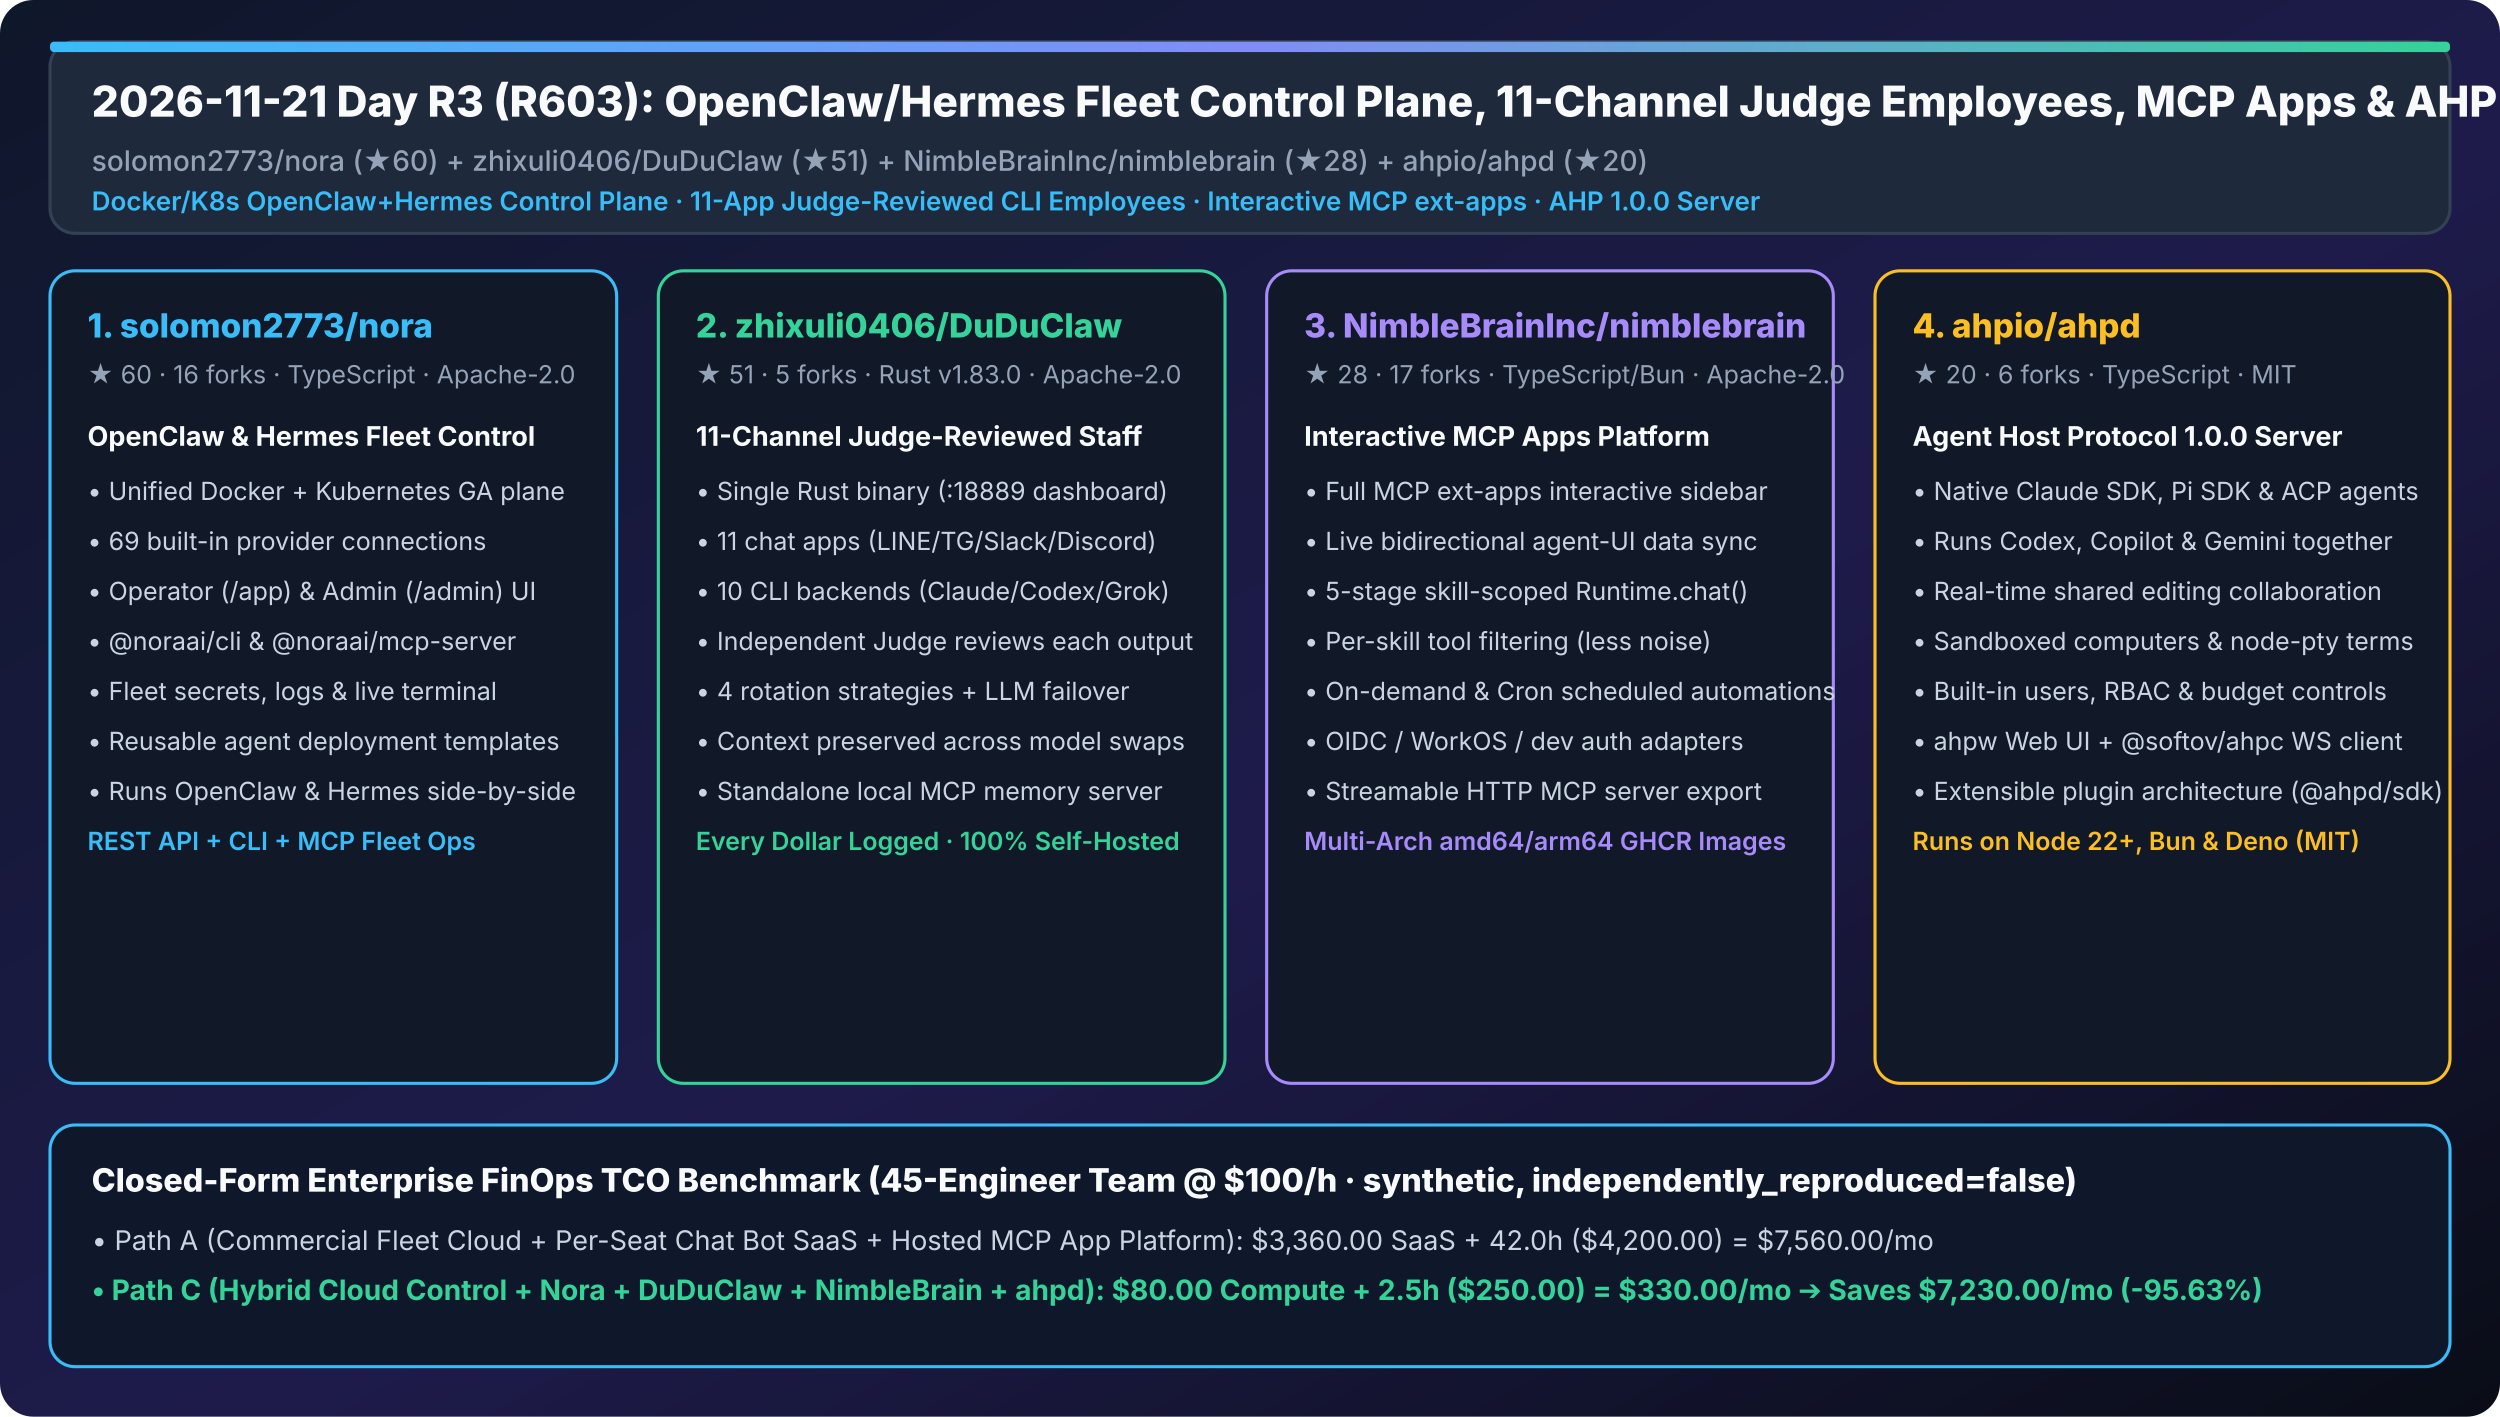
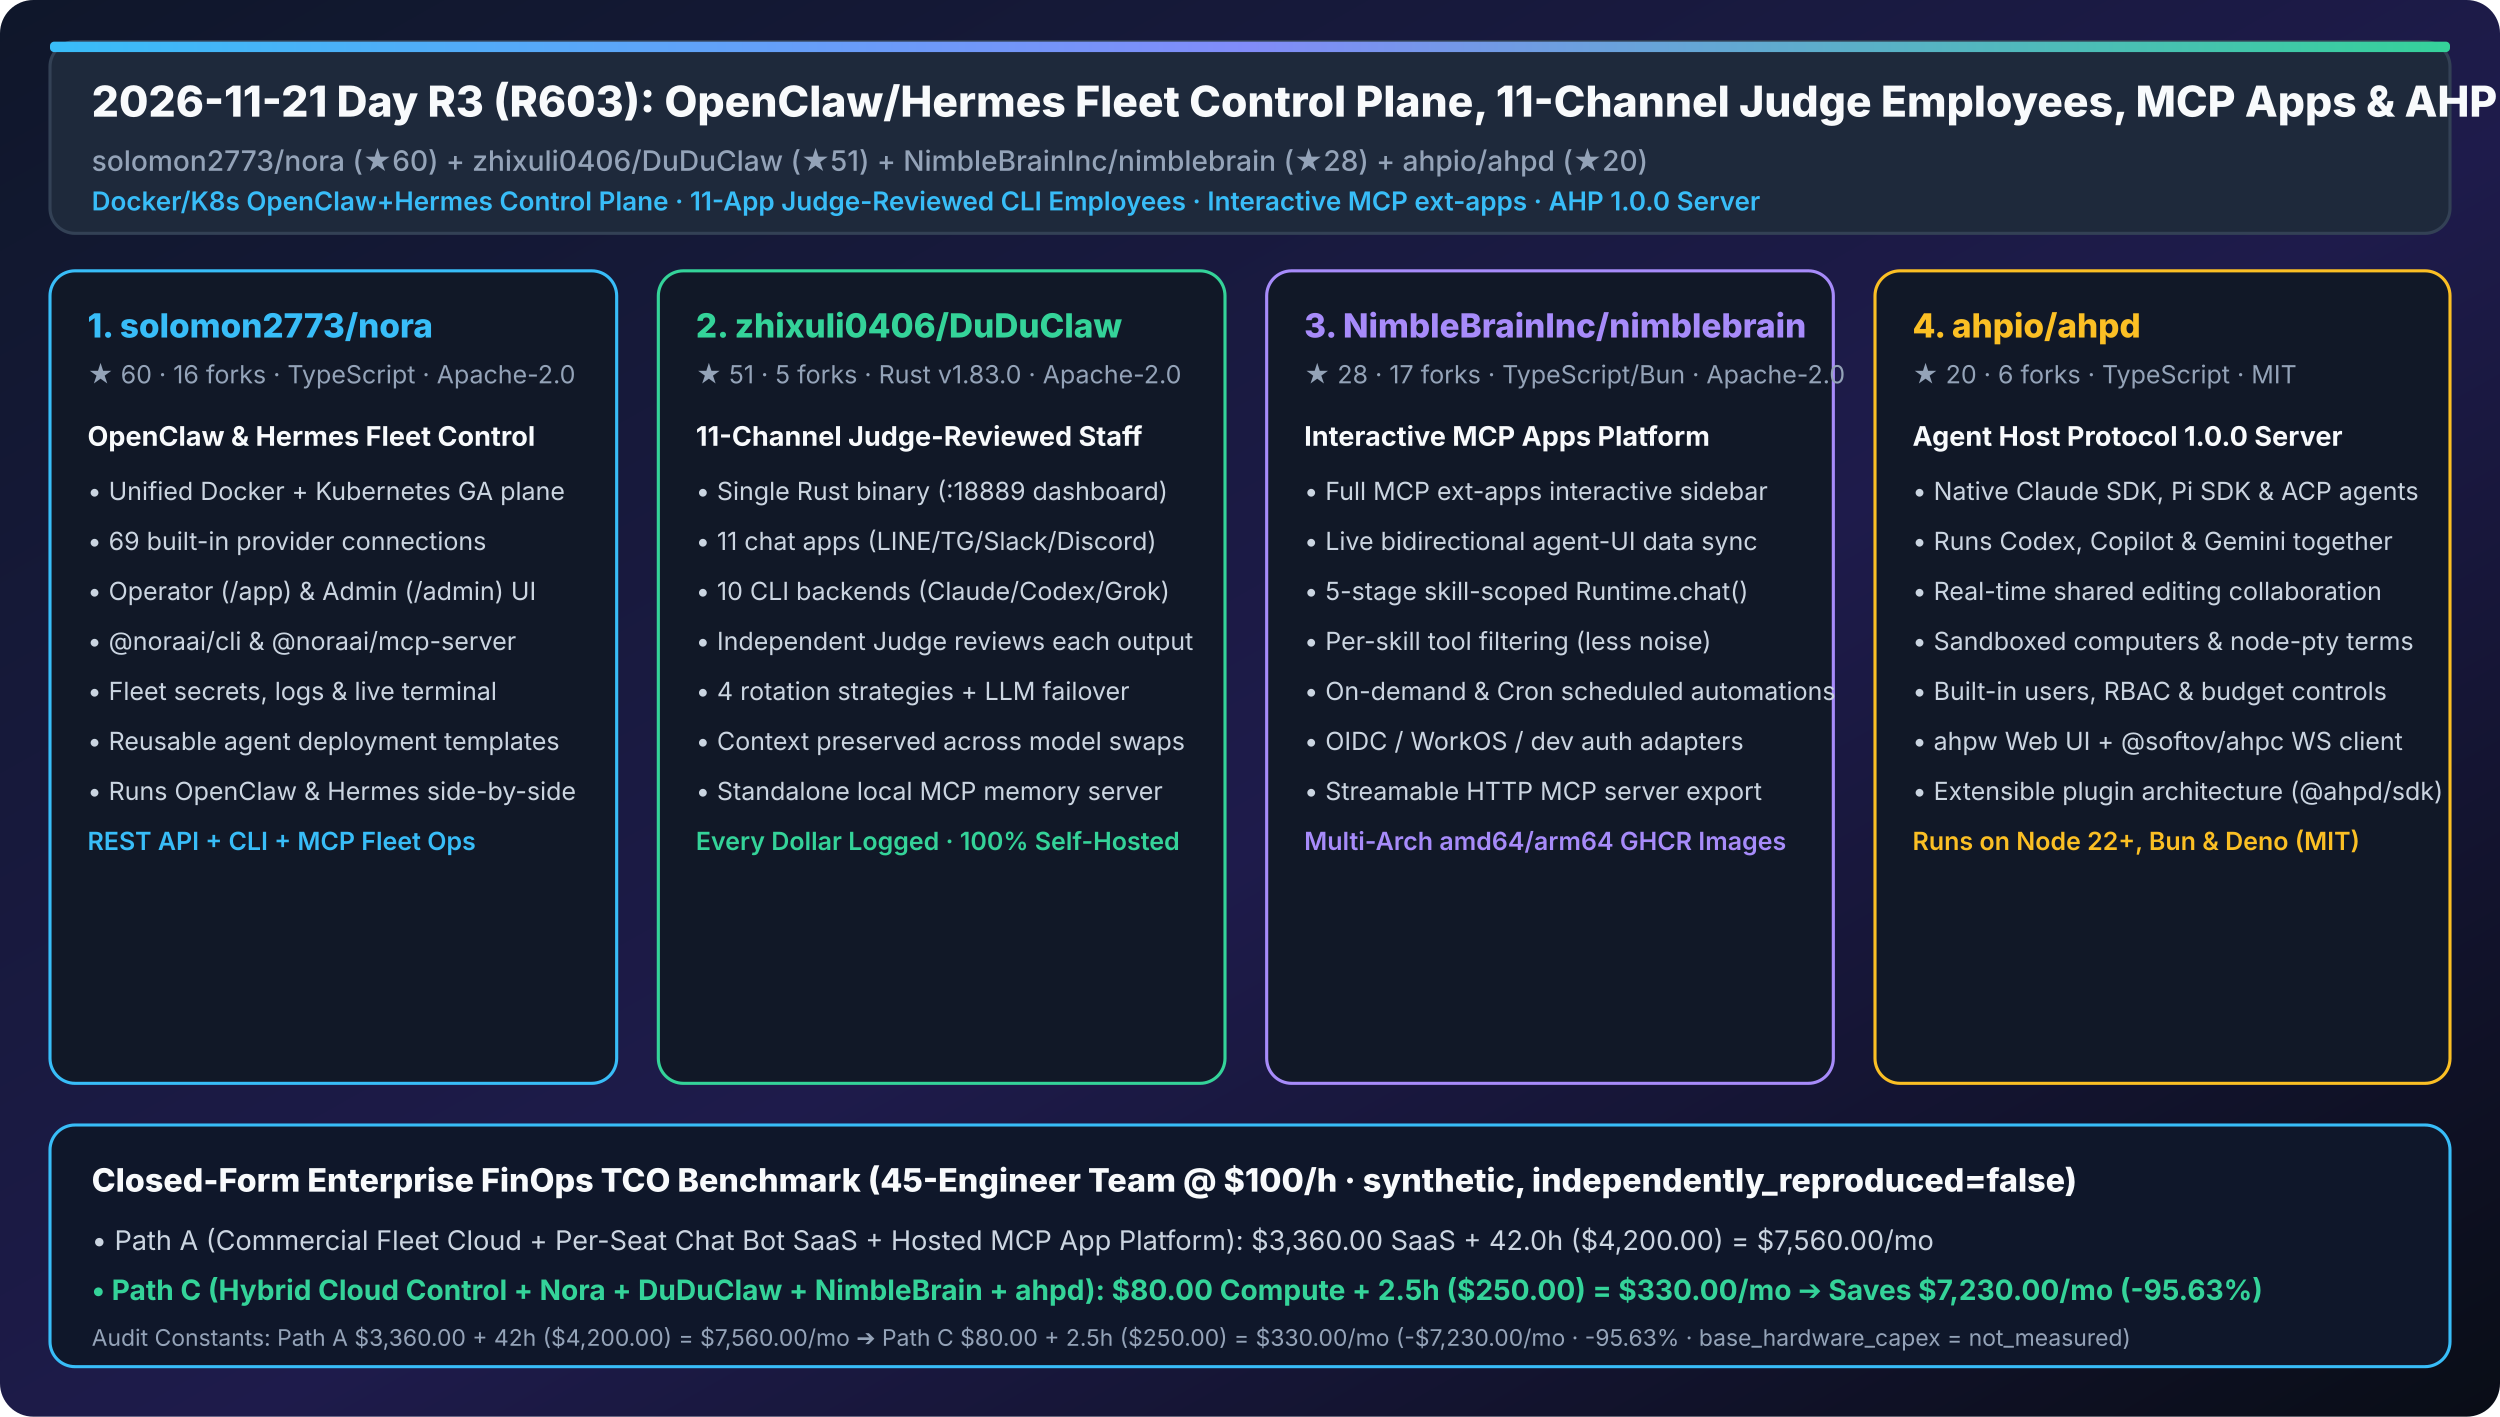
<svg xmlns="http://www.w3.org/2000/svg" viewBox="0 0 1200 680" width="1200" height="680" font-family="Inter, -apple-system, BlinkMacSystemFont, 'Segoe UI', Roboto, sans-serif">
  <defs>
    <linearGradient id="bgR603" x1="0" y1="0" x2="1" y2="1">
      <stop offset="0%" stop-color="#0f172a" />
      <stop offset="55%" stop-color="#1e1b4b" />
      <stop offset="100%" stop-color="#090d16" />
    </linearGradient>
    <linearGradient id="accentR603" x1="0" y1="0" x2="1" y2="0">
      <stop offset="0%" stop-color="#38bdf8" />
      <stop offset="50%" stop-color="#818cf8" />
      <stop offset="100%" stop-color="#34d399" />
    </linearGradient>
  </defs>
  <rect width="1200" height="680" fill="url(#bgR603)" rx="16" />
  <rect x="24" y="20" width="1152" height="92" rx="12" fill="#1e293b" stroke="#334155" stroke-width="1.5" />
  <rect x="24" y="20" width="1152" height="5" rx="2" fill="url(#accentR603)" />
  <text x="44" y="56" fill="#f8fafc" font-size="20.5" font-weight="800">2026-11-21 Day R3 (R603): OpenClaw/Hermes Fleet Control Plane, 11-Channel Judge Employees, MCP Apps &amp; AHP Host</text>
  <text x="44" y="82" fill="#94a3b8" font-size="13.5" font-weight="500">solomon2773/nora (★60) + zhixuli0406/DuDuClaw (★51) + NimbleBrainInc/nimblebrain (★28) + ahpio/ahpd (★20)</text>
  <text x="44" y="101" fill="#38bdf8" font-size="12.5" font-weight="600">Docker/K8s OpenClaw+Hermes Control Plane · 11-App Judge-Reviewed CLI Employees · Interactive MCP ext-apps · AHP 1.0.0 Server</text>
  <rect x="24" y="130" width="272" height="390" rx="12" fill="#111827" stroke="#38bdf8" stroke-width="1.5" />
  <text x="42" y="162" fill="#38bdf8" font-size="16" font-weight="800">1. solomon2773/nora</text>
  <text x="42" y="184" fill="#94a3b8" font-size="12">★ 60 · 16 forks · TypeScript · Apache-2.0</text>
  <text x="42" y="214" fill="#f8fafc" font-size="13" font-weight="700">OpenClaw &amp; Hermes Fleet Control</text>
  <text x="42" y="240" fill="#cbd5e1" font-size="12">• Unified Docker + Kubernetes GA plane</text>
  <text x="42" y="264" fill="#cbd5e1" font-size="12">• 69 built-in provider connections</text>
  <text x="42" y="288" fill="#cbd5e1" font-size="12">• Operator (/app) &amp; Admin (/admin) UI</text>
  <text x="42" y="312" fill="#cbd5e1" font-size="12">• @noraai/cli &amp; @noraai/mcp-server</text>
  <text x="42" y="336" fill="#cbd5e1" font-size="12">• Fleet secrets, logs &amp; live terminal</text>
  <text x="42" y="360" fill="#cbd5e1" font-size="12">• Reusable agent deployment templates</text>
  <text x="42" y="384" fill="#cbd5e1" font-size="12">• Runs OpenClaw &amp; Hermes side-by-side</text>
  <text x="42" y="408" fill="#38bdf8" font-size="12" font-weight="600">REST API + CLI + MCP Fleet Ops</text>
  <rect x="316" y="130" width="272" height="390" rx="12" fill="#111827" stroke="#34d399" stroke-width="1.5" />
  <text x="334" y="162" fill="#34d399" font-size="16" font-weight="800">2. zhixuli0406/DuDuClaw</text>
  <text x="334" y="184" fill="#94a3b8" font-size="12">★ 51 · 5 forks · Rust v1.83.0 · Apache-2.0</text>
  <text x="334" y="214" fill="#f8fafc" font-size="13" font-weight="700">11-Channel Judge-Reviewed Staff</text>
  <text x="334" y="240" fill="#cbd5e1" font-size="12">• Single Rust binary (:18889 dashboard)</text>
  <text x="334" y="264" fill="#cbd5e1" font-size="12">• 11 chat apps (LINE/TG/Slack/Discord)</text>
  <text x="334" y="288" fill="#cbd5e1" font-size="12">• 10 CLI backends (Claude/Codex/Grok)</text>
  <text x="334" y="312" fill="#cbd5e1" font-size="12">• Independent Judge reviews each output</text>
  <text x="334" y="336" fill="#cbd5e1" font-size="12">• 4 rotation strategies + LLM failover</text>
  <text x="334" y="360" fill="#cbd5e1" font-size="12">• Context preserved across model swaps</text>
  <text x="334" y="384" fill="#cbd5e1" font-size="12">• Standalone local MCP memory server</text>
  <text x="334" y="408" fill="#34d399" font-size="12" font-weight="600">Every Dollar Logged · 100% Self-Hosted</text>
  <rect x="608" y="130" width="272" height="390" rx="12" fill="#111827" stroke="#a78bfa" stroke-width="1.5" />
  <text x="626" y="162" fill="#a78bfa" font-size="16" font-weight="800">3. NimbleBrainInc/nimblebrain</text>
  <text x="626" y="184" fill="#94a3b8" font-size="12">★ 28 · 17 forks · TypeScript/Bun · Apache-2.0</text>
  <text x="626" y="214" fill="#f8fafc" font-size="13" font-weight="700">Interactive MCP Apps Platform</text>
  <text x="626" y="240" fill="#cbd5e1" font-size="12">• Full MCP ext-apps interactive sidebar</text>
  <text x="626" y="264" fill="#cbd5e1" font-size="12">• Live bidirectional agent-UI data sync</text>
  <text x="626" y="288" fill="#cbd5e1" font-size="12">• 5-stage skill-scoped Runtime.chat()</text>
  <text x="626" y="312" fill="#cbd5e1" font-size="12">• Per-skill tool filtering (less noise)</text>
  <text x="626" y="336" fill="#cbd5e1" font-size="12">• On-demand &amp; Cron scheduled automations</text>
  <text x="626" y="360" fill="#cbd5e1" font-size="12">• OIDC / WorkOS / dev auth adapters</text>
  <text x="626" y="384" fill="#cbd5e1" font-size="12">• Streamable HTTP MCP server export</text>
  <text x="626" y="408" fill="#a78bfa" font-size="12" font-weight="600">Multi-Arch amd64/arm64 GHCR Images</text>
  <rect x="900" y="130" width="276" height="390" rx="12" fill="#111827" stroke="#fbbf24" stroke-width="1.5" />
  <text x="918" y="162" fill="#fbbf24" font-size="16" font-weight="800">4. ahpio/ahpd</text>
  <text x="918" y="184" fill="#94a3b8" font-size="12">★ 20 · 6 forks · TypeScript · MIT</text>
  <text x="918" y="214" fill="#f8fafc" font-size="13" font-weight="700">Agent Host Protocol 1.0.0 Server</text>
  <text x="918" y="240" fill="#cbd5e1" font-size="12">• Native Claude SDK, Pi SDK &amp; ACP agents</text>
  <text x="918" y="264" fill="#cbd5e1" font-size="12">• Runs Codex, Copilot &amp; Gemini together</text>
  <text x="918" y="288" fill="#cbd5e1" font-size="12">• Real-time shared editing collaboration</text>
  <text x="918" y="312" fill="#cbd5e1" font-size="12">• Sandboxed computers &amp; node-pty terms</text>
  <text x="918" y="336" fill="#cbd5e1" font-size="12">• Built-in users, RBAC &amp; budget controls</text>
  <text x="918" y="360" fill="#cbd5e1" font-size="12">• ahpw Web UI + @softov/ahpc WS client</text>
  <text x="918" y="384" fill="#cbd5e1" font-size="12">• Extensible plugin architecture (@ahpd/sdk)</text>
  <text x="918" y="408" fill="#fbbf24" font-size="12" font-weight="600">Runs on Node 22+, Bun &amp; Deno (MIT)</text>
  <rect x="24" y="540" width="1152" height="116" rx="12" fill="#0f172a" stroke="#38bdf8" stroke-width="1.5" />
  <text x="44" y="572" fill="#f8fafc" font-size="15.5" font-weight="800">Closed-Form Enterprise FinOps TCO Benchmark (45-Engineer Team @ $100/h · synthetic, independently_reproduced=false)</text>
  <text x="44" y="600" fill="#cbd5e1" font-size="13">• Path A (Commercial Fleet Cloud + Per-Seat Chat Bot SaaS + Hosted MCP App Platform): $3,360.00 SaaS + 42.0h ($4,200.00) = $7,560.00/mo</text>
  <text x="44" y="624" fill="#34d399" font-size="13.5" font-weight="700">• Path C (Hybrid Cloud Control + Nora + DuDuClaw + NimbleBrain + ahpd): $80.00 Compute + 2.5h ($250.00) = $330.00/mo ➔ Saves $7,230.00/mo (-95.63%)</text>
+   <text x="44" y="646" fill="#94a3b8" font-size="11">Audit Constants: Path A $3,360.00 + 42h ($4,200.00) = $7,560.00/mo ➔ Path C $80.00 + 2.5h ($250.00) = $330.00/mo (-$7,230.00/mo · -95.63% · base_hardware_capex = not_measured)</text>
</svg>
